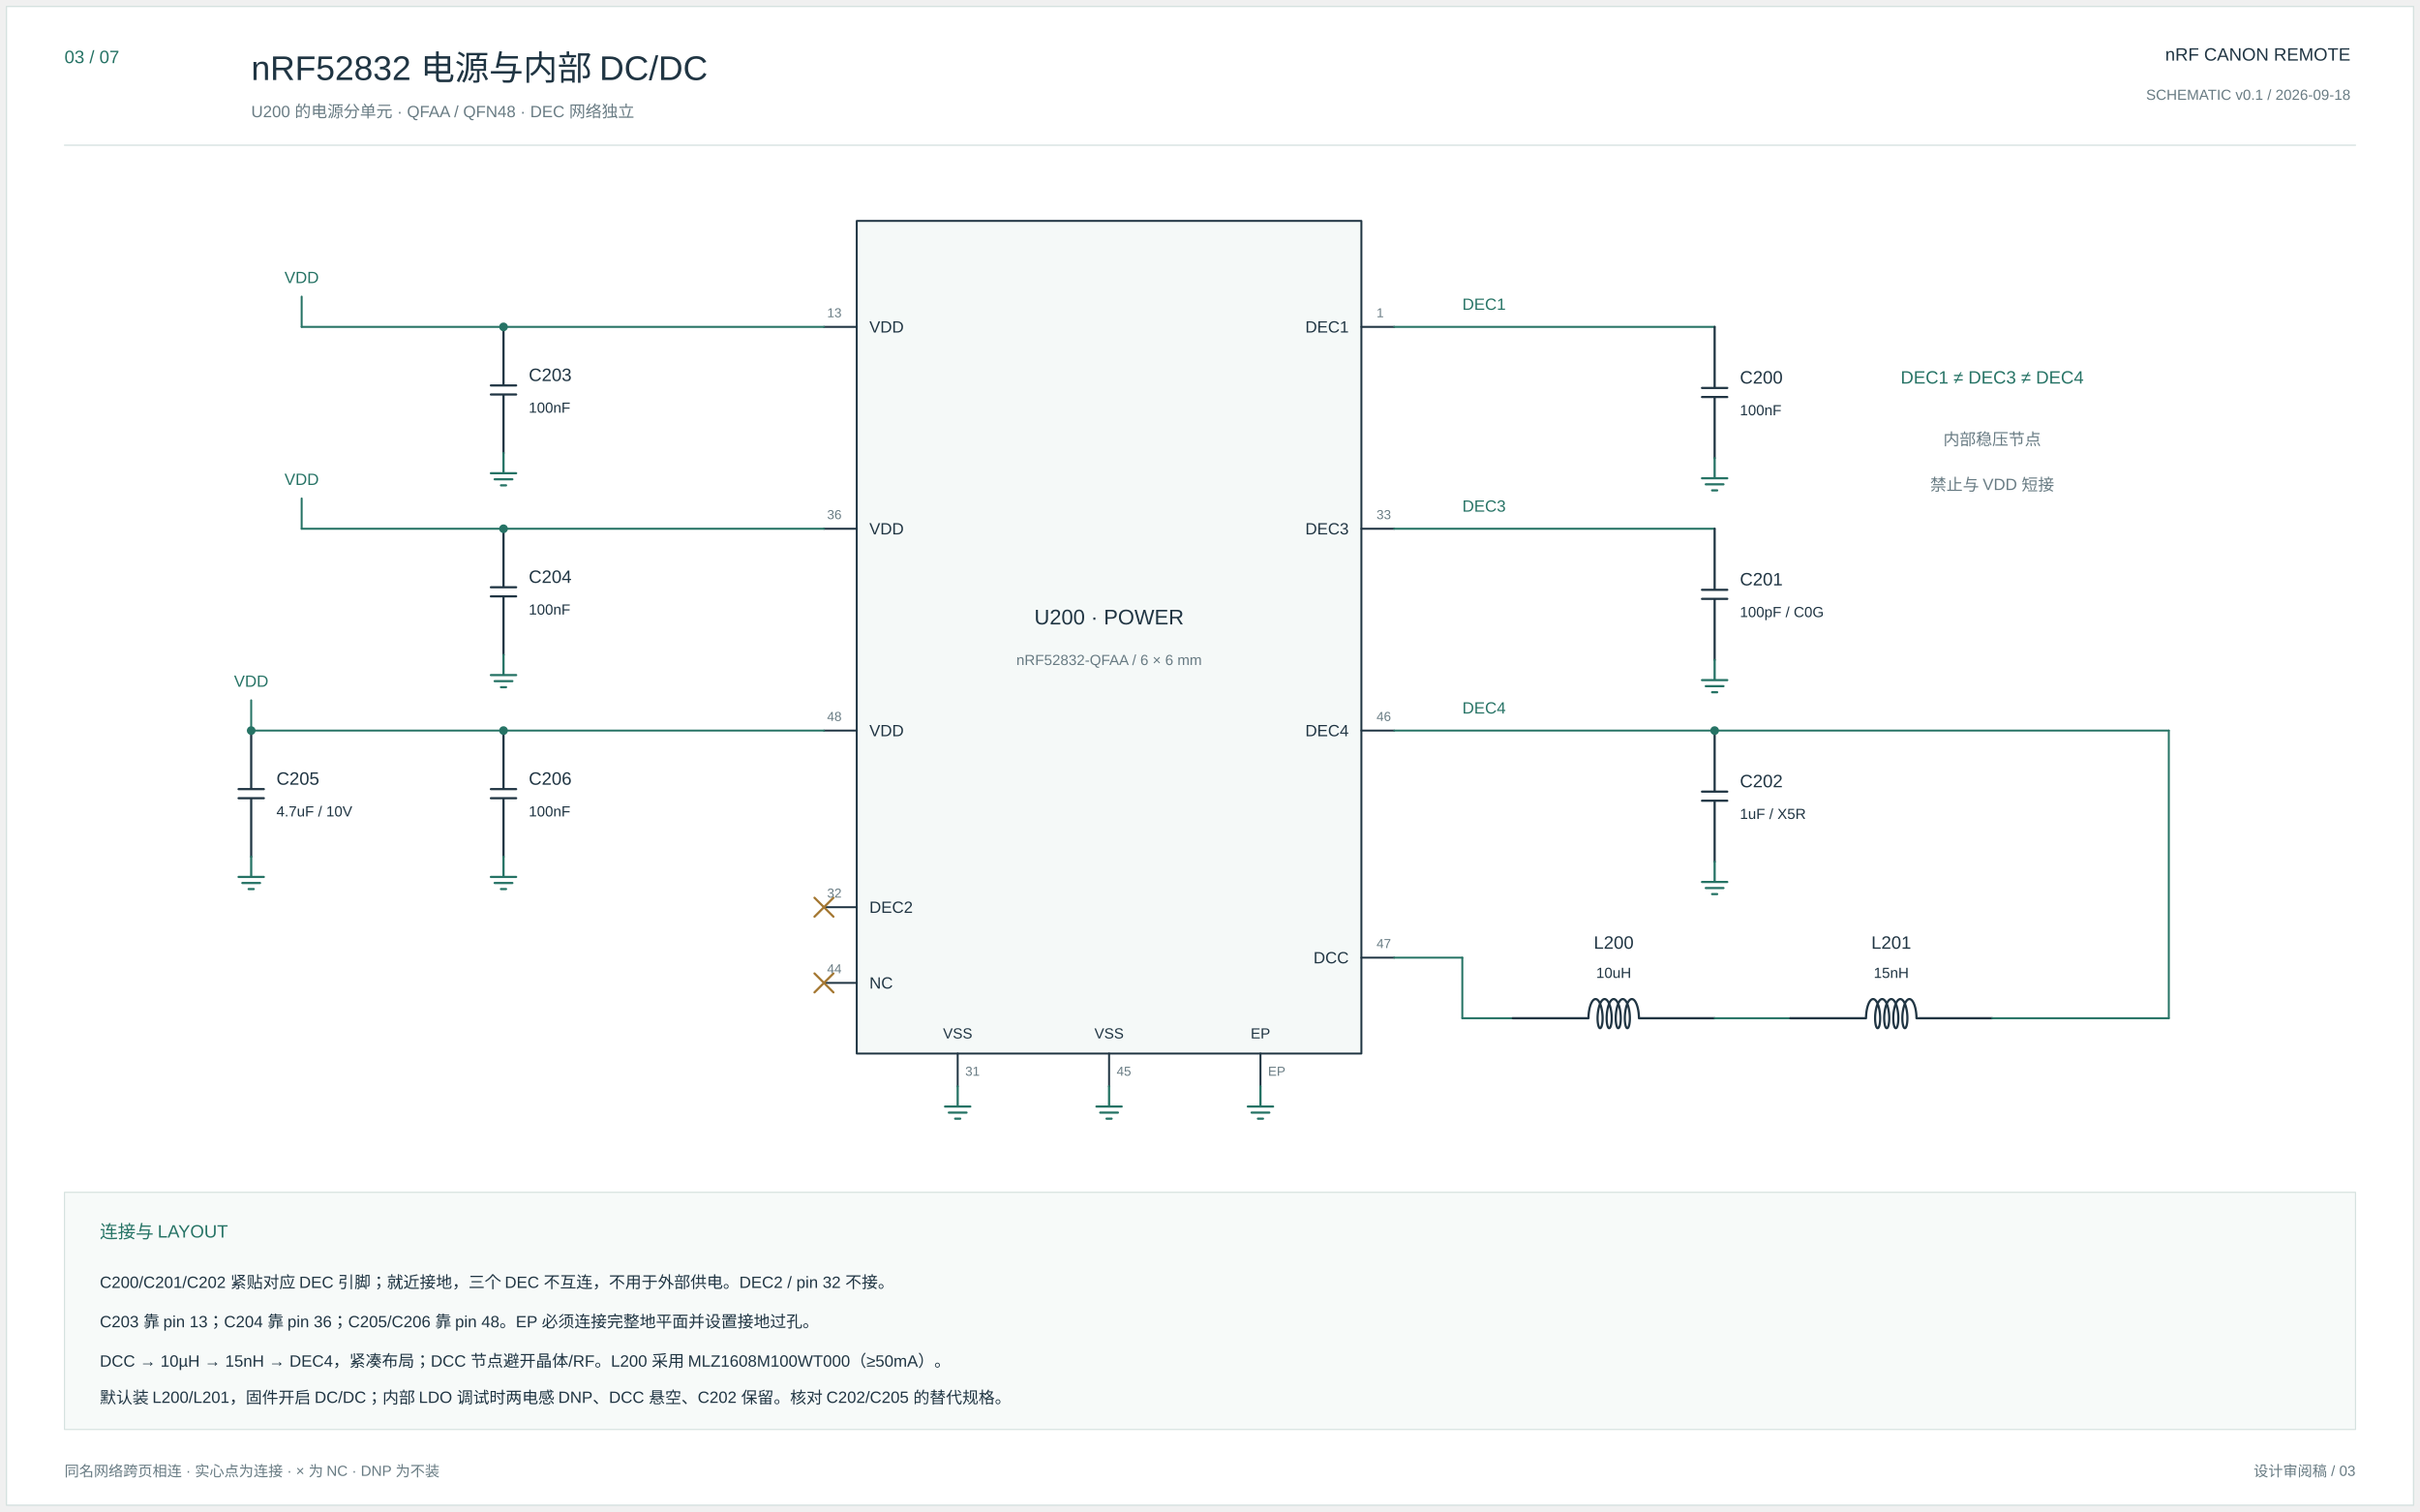
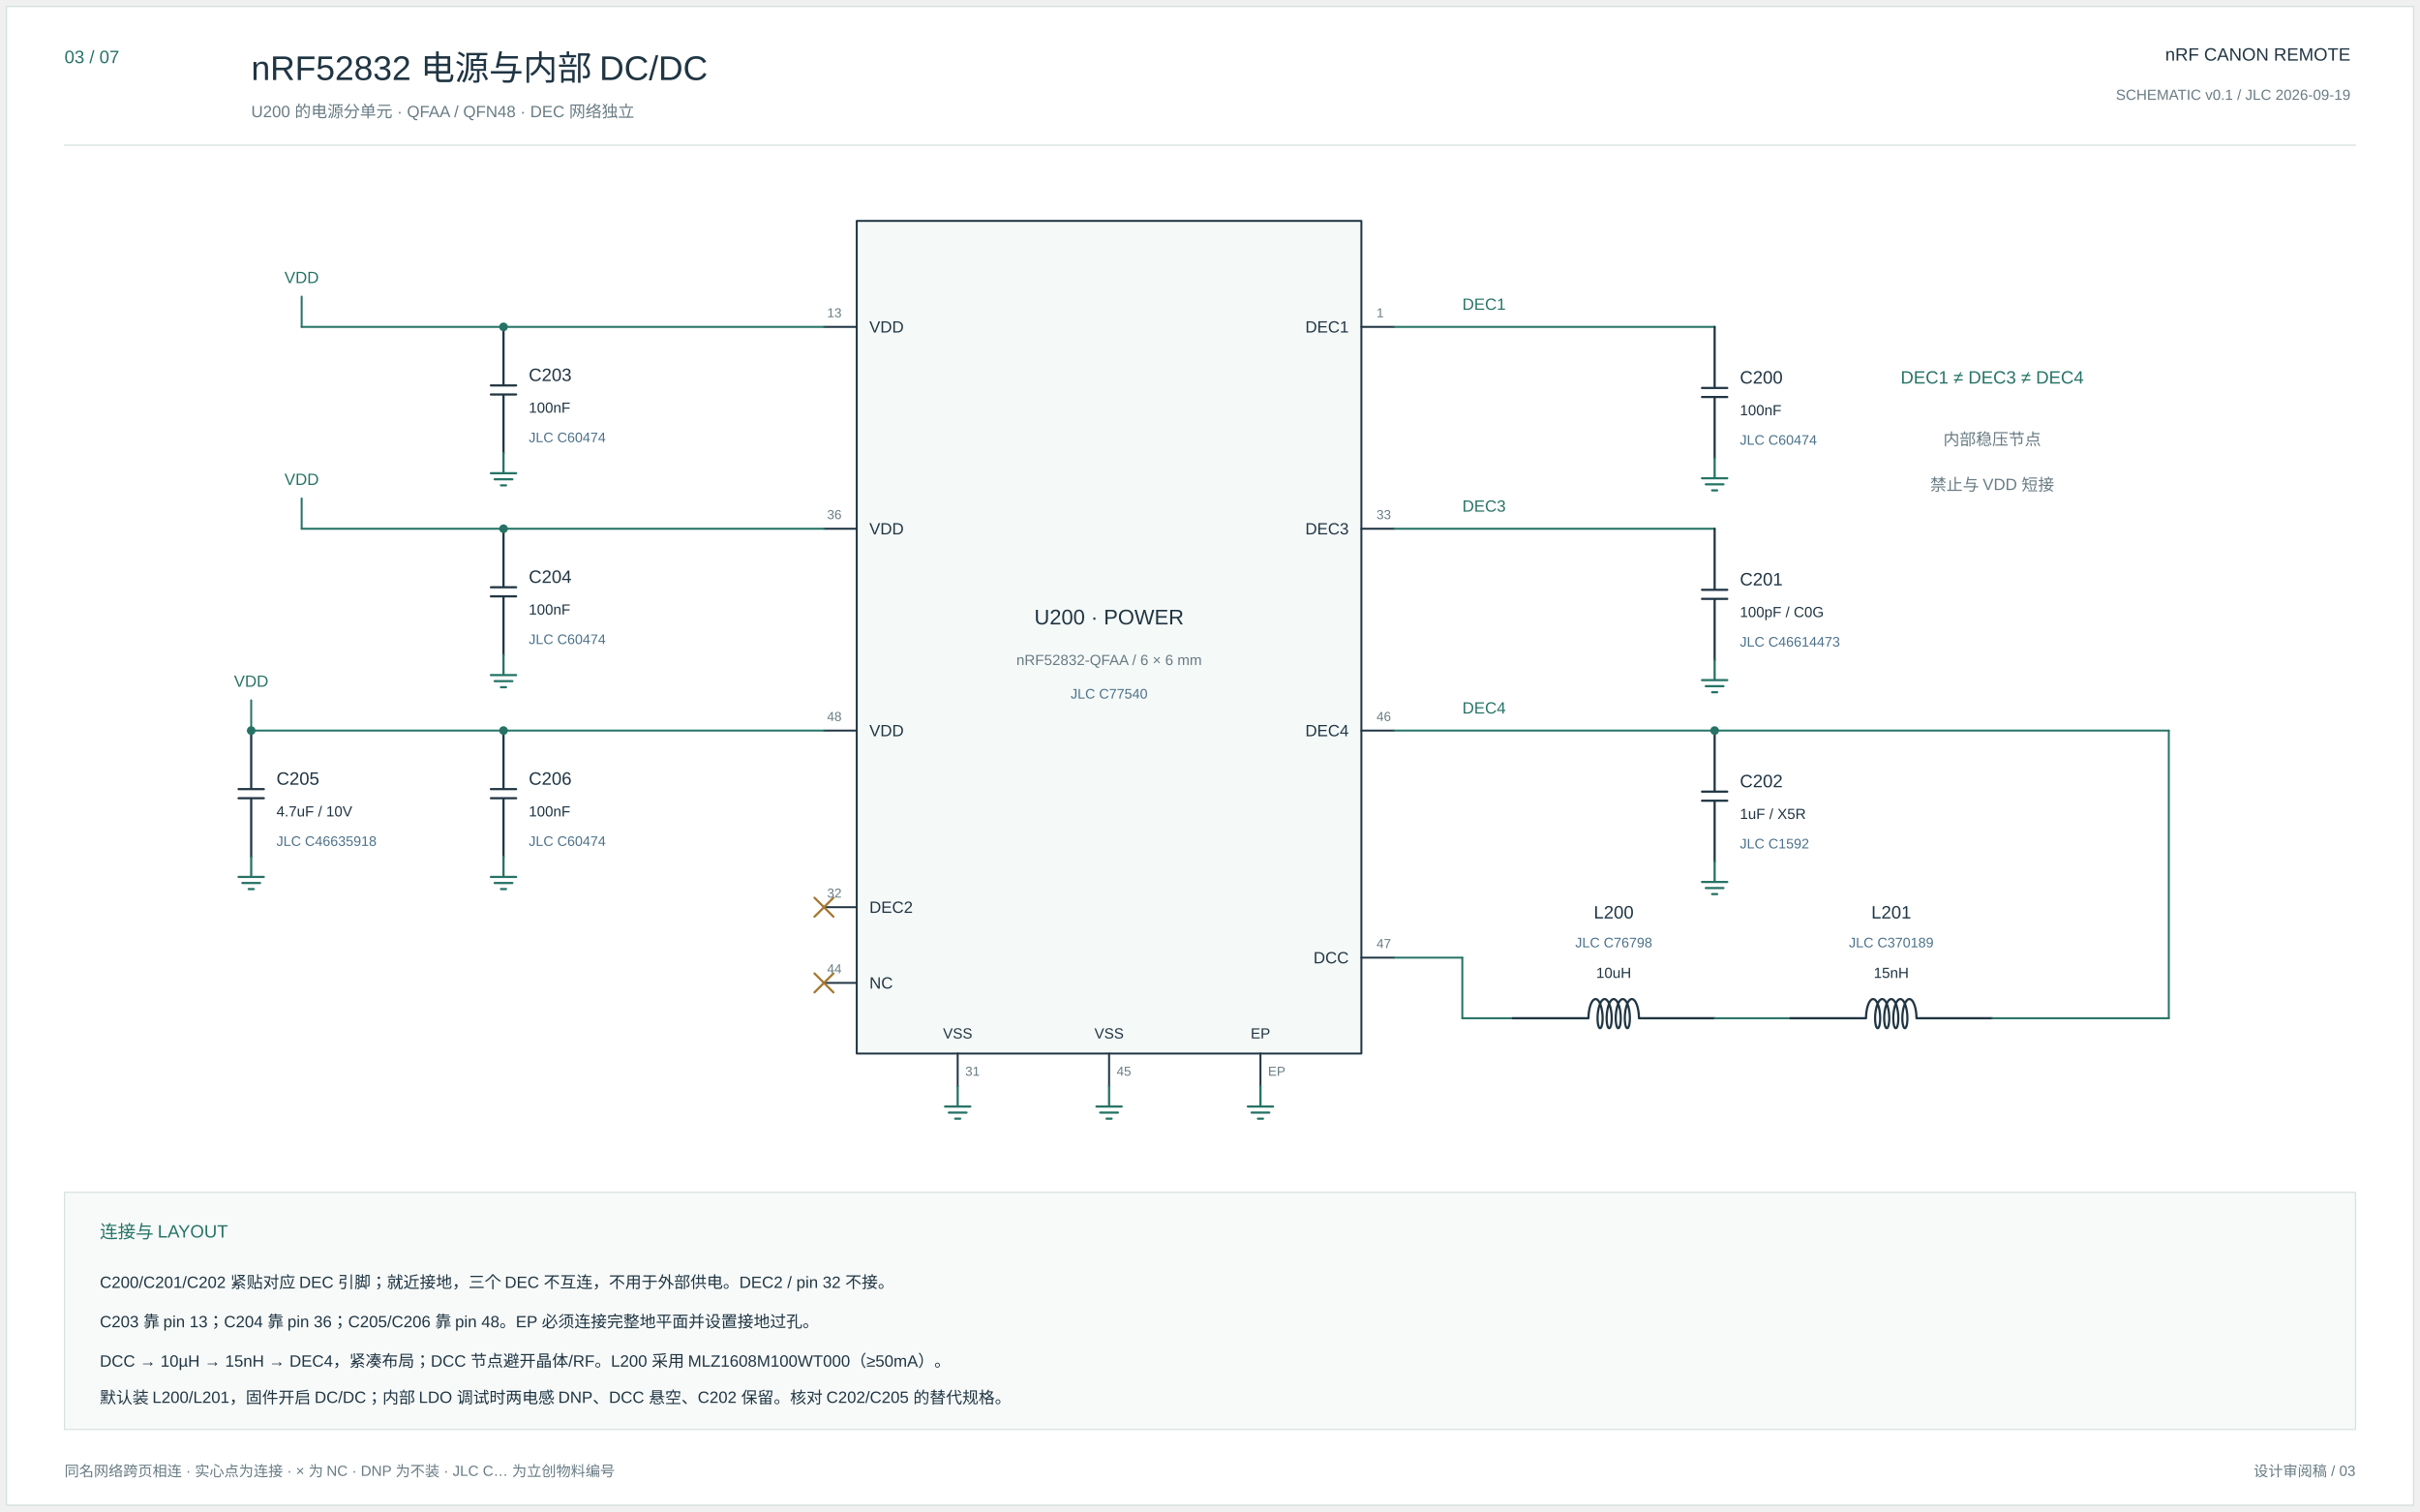
<svg xmlns="http://www.w3.org/2000/svg" role="img" aria-label="nRF52832 电源与内部 DC/DC" xml:lang="en" height="927.424pt" width="1484.704pt" viewBox="0.688 -928.112 1484.704 927.424">
  <polygon points="4.644,-4.644 1481.436,-4.644 1481.436,-924.156 4.644,-924.156 " style="stroke:#d5e1df;fill:white;stroke-width:0.8;stroke-dasharray:-;stroke-linecap:round;stroke-linejoin:round;" />
  <polygon points="40.248,-51.084 1445.832,-51.084 1445.832,-196.596 40.248,-196.596 " style="stroke:#d5e1df;fill:#f7faf9;stroke-width:0.7;stroke-dasharray:-;stroke-linecap:round;stroke-linejoin:round;" />
  <polygon points="526.32,-281.736 835.92,-281.736 835.92,-792.576 526.32,-792.576 " style="stroke:#203543;fill:#f5f9f8;stroke-width:1.2;stroke-dasharray:-;stroke-linecap:round;stroke-linejoin:round;" />
  <path d="M 40.248,-839.016 L 1445.832,-839.016" style="stroke:#d5e1df;fill:none;stroke-width:0.8;stroke-dasharray:-;stroke-linecap:round;stroke-linejoin:round;" />
  <path d="M 526.32,-727.56 L 506.196,-727.56" style="stroke:#203543;fill:none;stroke-width:1.2;stroke-dasharray:-;stroke-linecap:round;stroke-linejoin:round;" />
  <path d="M 526.32,-603.72 L 506.196,-603.72" style="stroke:#203543;fill:none;stroke-width:1.2;stroke-dasharray:-;stroke-linecap:round;stroke-linejoin:round;" />
  <path d="M 526.32,-479.88 L 506.196,-479.88" style="stroke:#203543;fill:none;stroke-width:1.2;stroke-dasharray:-;stroke-linecap:round;stroke-linejoin:round;" />
  <path d="M 526.32,-371.52 L 506.196,-371.52" style="stroke:#203543;fill:none;stroke-width:1.2;stroke-dasharray:-;stroke-linecap:round;stroke-linejoin:round;" />
  <path d="M 526.32,-325.08 L 506.196,-325.08" style="stroke:#203543;fill:none;stroke-width:1.2;stroke-dasharray:-;stroke-linecap:round;stroke-linejoin:round;" />
  <path d="M 835.92,-727.56 L 856.044,-727.56" style="stroke:#203543;fill:none;stroke-width:1.2;stroke-dasharray:-;stroke-linecap:round;stroke-linejoin:round;" />
  <path d="M 835.92,-603.72 L 856.044,-603.72" style="stroke:#203543;fill:none;stroke-width:1.2;stroke-dasharray:-;stroke-linecap:round;stroke-linejoin:round;" />
  <path d="M 835.92,-479.88 L 856.044,-479.88" style="stroke:#203543;fill:none;stroke-width:1.2;stroke-dasharray:-;stroke-linecap:round;stroke-linejoin:round;" />
  <path d="M 835.92,-340.56 L 856.044,-340.56" style="stroke:#203543;fill:none;stroke-width:1.2;stroke-dasharray:-;stroke-linecap:round;stroke-linejoin:round;" />
  <path d="M 588.24,-281.736 L 588.24,-261.612" style="stroke:#203543;fill:none;stroke-width:1.2;stroke-dasharray:-;stroke-linecap:round;stroke-linejoin:round;" />
  <path d="M 681.12,-281.736 L 681.12,-261.612" style="stroke:#203543;fill:none;stroke-width:1.2;stroke-dasharray:-;stroke-linecap:round;stroke-linejoin:round;" />
  <path d="M 774.0,-281.736 L 774,-261.612" style="stroke:#203543;fill:none;stroke-width:1.2;stroke-dasharray:-;stroke-linecap:round;stroke-linejoin:round;" />
  <path d="M 506.196,-727.56 L 407.898,-727.56 L 309.6,-727.56" style="stroke:#267365;fill:none;stroke-width:1.2;stroke-dasharray:-;stroke-linecap:round;stroke-linejoin:round;" />
  <path d="M 309.6,-727.56 L 247.68,-727.56 L 185.76,-727.56" style="stroke:#267365;fill:none;stroke-width:1.2;stroke-dasharray:-;stroke-linecap:round;stroke-linejoin:round;" />
  <path d="M 185.76,-727.56 L 185.76,-736.848 L 185.76,-746.136" style="stroke:#267365;fill:none;stroke-width:1.2;stroke-dasharray:-;stroke-linecap:round;stroke-linejoin:round;" />
  <path d="M 309.6,-727.56 L 309.6,-691.646 M 317.34,-691.646 L 301.86,-691.646 M 317.34,-686.074 L 301.86,-686.074 M 309.6,-686.074 L 309.6,-650.16" style="stroke:#203543;fill:none;stroke-width:1.35;stroke-dasharray:-;stroke-linecap:round;stroke-linejoin:round;" />
  <path d="M 309.6,-650.16 L 309.6,-637.776 L 301.86,-637.776 L 317.34,-637.776 M 304.182,-634.061 L 315.018,-634.061 M 308.052,-630.346 L 311.148,-630.346" style="stroke:#267365;fill:none;stroke-width:1.35;stroke-dasharray:-;stroke-linecap:round;stroke-linejoin:round;" />
  <path d="M 506.196,-603.72 L 407.898,-603.72 L 309.6,-603.72" style="stroke:#267365;fill:none;stroke-width:1.2;stroke-dasharray:-;stroke-linecap:round;stroke-linejoin:round;" />
  <path d="M 309.6,-603.72 L 247.68,-603.72 L 185.76,-603.72" style="stroke:#267365;fill:none;stroke-width:1.2;stroke-dasharray:-;stroke-linecap:round;stroke-linejoin:round;" />
  <path d="M 185.76,-603.72 L 185.76,-613.008 L 185.76,-622.296" style="stroke:#267365;fill:none;stroke-width:1.2;stroke-dasharray:-;stroke-linecap:round;stroke-linejoin:round;" />
  <path d="M 309.6,-603.72 L 309.6,-567.806 M 317.34,-567.806 L 301.86,-567.806 M 317.34,-562.234 L 301.86,-562.234 M 309.6,-562.234 L 309.6,-526.32" style="stroke:#203543;fill:none;stroke-width:1.35;stroke-dasharray:-;stroke-linecap:round;stroke-linejoin:round;" />
  <path d="M 309.6,-526.32 L 309.6,-513.936 L 301.86,-513.936 L 317.34,-513.936 M 304.182,-510.221 L 315.018,-510.221 M 308.052,-506.506 L 311.148,-506.506" style="stroke:#267365;fill:none;stroke-width:1.35;stroke-dasharray:-;stroke-linecap:round;stroke-linejoin:round;" />
  <path d="M 506.196,-479.88 L 407.898,-479.88 L 309.6,-479.88" style="stroke:#267365;fill:none;stroke-width:1.2;stroke-dasharray:-;stroke-linecap:round;stroke-linejoin:round;" />
  <path d="M 309.6,-479.88 L 232.2,-479.88 L 154.8,-479.88" style="stroke:#267365;fill:none;stroke-width:1.2;stroke-dasharray:-;stroke-linecap:round;stroke-linejoin:round;" />
  <path d="M 154.8,-479.88 L 154.8,-489.168 L 154.8,-498.456" style="stroke:#267365;fill:none;stroke-width:1.2;stroke-dasharray:-;stroke-linecap:round;stroke-linejoin:round;" />
  <path d="M 154.8,-479.88 L 154.8,-443.966 M 162.54,-443.966 L 147.06,-443.966 M 162.54,-438.394 L 147.06,-438.394 M 154.8,-438.394 L 154.8,-402.48" style="stroke:#203543;fill:none;stroke-width:1.35;stroke-dasharray:-;stroke-linecap:round;stroke-linejoin:round;" />
  <path d="M 154.8,-402.48 L 154.8,-390.096 L 147.06,-390.096 L 162.54,-390.096 M 149.382,-386.381 L 160.218,-386.381 M 153.252,-382.666 L 156.348,-382.666" style="stroke:#267365;fill:none;stroke-width:1.35;stroke-dasharray:-;stroke-linecap:round;stroke-linejoin:round;" />
  <path d="M 309.6,-479.88 L 309.6,-443.966 M 317.34,-443.966 L 301.86,-443.966 M 317.34,-438.394 L 301.86,-438.394 M 309.6,-438.394 L 309.6,-402.48" style="stroke:#203543;fill:none;stroke-width:1.35;stroke-dasharray:-;stroke-linecap:round;stroke-linejoin:round;" />
  <path d="M 309.6,-402.48 L 309.6,-390.096 L 301.86,-390.096 L 317.34,-390.096 M 304.182,-386.381 L 315.018,-386.381 M 308.052,-382.666 L 311.148,-382.666" style="stroke:#267365;fill:none;stroke-width:1.35;stroke-dasharray:-;stroke-linecap:round;stroke-linejoin:round;" />
  <path d="M 500.391,-365.715 L 512.001,-377.325" style="stroke:#a47731;fill:none;stroke-width:1.35;stroke-dasharray:-;stroke-linecap:round;stroke-linejoin:round;" />
  <path d="M 500.391,-377.325 L 512.001,-365.715" style="stroke:#a47731;fill:none;stroke-width:1.35;stroke-dasharray:-;stroke-linecap:round;stroke-linejoin:round;" />
  <path d="M 500.391,-319.275 L 512.001,-330.885" style="stroke:#a47731;fill:none;stroke-width:1.35;stroke-dasharray:-;stroke-linecap:round;stroke-linejoin:round;" />
  <path d="M 500.391,-330.885 L 512.001,-319.275" style="stroke:#a47731;fill:none;stroke-width:1.35;stroke-dasharray:-;stroke-linecap:round;stroke-linejoin:round;" />
  <path d="M 588.24,-261.612 L 588.24,-249.228 L 580.5,-249.228 L 595.98,-249.228 M 582.822,-245.513 L 593.658,-245.513 M 586.692,-241.798 L 589.788,-241.798" style="stroke:#267365;fill:none;stroke-width:1.35;stroke-dasharray:-;stroke-linecap:round;stroke-linejoin:round;" />
  <path d="M 681.12,-261.612 L 681.12,-249.228 L 673.38,-249.228 L 688.86,-249.228 M 675.702,-245.513 L 686.538,-245.513 M 679.572,-241.798 L 682.668,-241.798" style="stroke:#267365;fill:none;stroke-width:1.35;stroke-dasharray:-;stroke-linecap:round;stroke-linejoin:round;" />
  <path d="M 774.0,-261.612 L 774,-249.228 L 766.26,-249.228 L 781.74,-249.228 M 768.582,-245.513 L 779.418,-245.513 M 772.452,-241.798 L 775.548,-241.798" style="stroke:#267365;fill:none;stroke-width:1.35;stroke-dasharray:-;stroke-linecap:round;stroke-linejoin:round;" />
  <path d="M 856.044,-727.56 L 954.342,-727.56 L 1052.64,-727.56" style="stroke:#267365;fill:none;stroke-width:1.2;stroke-dasharray:-;stroke-linecap:round;stroke-linejoin:round;" />
  <path d="M 1052.64,-727.56 L 1052.64,-690.098 M 1060.38,-690.098 L 1044.9,-690.098 M 1060.38,-684.526 L 1044.9,-684.526 M 1052.64,-684.526 L 1052.64,-647.064" style="stroke:#203543;fill:none;stroke-width:1.35;stroke-dasharray:-;stroke-linecap:round;stroke-linejoin:round;" />
  <path d="M 1052.64,-647.064 L 1052.64,-634.68 L 1044.9,-634.68 L 1060.38,-634.68 M 1047.222,-630.965 L 1058.058,-630.965 M 1051.092,-627.25 L 1054.188,-627.25" style="stroke:#267365;fill:none;stroke-width:1.35;stroke-dasharray:-;stroke-linecap:round;stroke-linejoin:round;" />
  <path d="M 856.044,-603.72 L 954.342,-603.72 L 1052.64,-603.72" style="stroke:#267365;fill:none;stroke-width:1.2;stroke-dasharray:-;stroke-linecap:round;stroke-linejoin:round;" />
  <path d="M 1052.64,-603.72 L 1052.64,-566.258 M 1060.38,-566.258 L 1044.9,-566.258 M 1060.38,-560.686 L 1044.9,-560.686 M 1052.64,-560.686 L 1052.64,-523.224" style="stroke:#203543;fill:none;stroke-width:1.35;stroke-dasharray:-;stroke-linecap:round;stroke-linejoin:round;" />
  <path d="M 1052.64,-523.224 L 1052.64,-510.84 L 1044.9,-510.84 L 1060.38,-510.84 M 1047.222,-507.125 L 1058.058,-507.125 M 1051.092,-503.41 L 1054.188,-503.41" style="stroke:#267365;fill:none;stroke-width:1.35;stroke-dasharray:-;stroke-linecap:round;stroke-linejoin:round;" />
  <path d="M 856.044,-479.88 L 954.342,-479.88 L 1052.64,-479.88" style="stroke:#267365;fill:none;stroke-width:1.2;stroke-dasharray:-;stroke-linecap:round;stroke-linejoin:round;" />
  <path d="M 1052.64,-479.88 L 1052.64,-442.418 M 1060.38,-442.418 L 1044.9,-442.418 M 1060.38,-436.846 L 1044.9,-436.846 M 1052.64,-436.846 L 1052.64,-399.384" style="stroke:#203543;fill:none;stroke-width:1.35;stroke-dasharray:-;stroke-linecap:round;stroke-linejoin:round;" />
  <path d="M 1052.64,-399.384 L 1052.64,-387 L 1044.9,-387 L 1060.38,-387 M 1047.222,-383.285 L 1058.058,-383.285 M 1051.092,-379.57 L 1054.188,-379.57" style="stroke:#267365;fill:none;stroke-width:1.35;stroke-dasharray:-;stroke-linecap:round;stroke-linejoin:round;" />
  <path d="M 856.044,-340.56 L 876.942,-340.56 L 897.84,-340.56" style="stroke:#267365;fill:none;stroke-width:1.2;stroke-dasharray:-;stroke-linecap:round;stroke-linejoin:round;" />
  <path d="M 897.84,-340.56 L 897.84,-321.984 L 897.84,-303.408" style="stroke:#267365;fill:none;stroke-width:1.2;stroke-dasharray:-;stroke-linecap:round;stroke-linejoin:round;" />
  <path d="M 897.84,-303.408 L 913.32,-303.408 L 928.8,-303.408" style="stroke:#267365;fill:none;stroke-width:1.2;stroke-dasharray:-;stroke-linecap:round;stroke-linejoin:round;" />
  <path d="M 928.8,-303.408 L 975.24,-303.408 L 975.269,-304.666 L 975.355,-305.957 L 975.501,-307.254 L 975.706,-308.529 L 975.968,-309.756 L 976.284,-310.909 L 976.651,-311.963 L 977.063,-312.896 L 977.514,-313.689 L 977.998,-314.324 L 978.508,-314.789 L 979.034,-315.074 L 979.569,-315.172 L 980.105,-315.082 L 980.632,-314.805 L 981.142,-314.347 L 981.627,-313.719 L 982.08,-312.932 L 982.494,-312.004 L 982.863,-310.955 L 983.181,-309.806 L 983.446,-308.582 L 983.653,-307.308 L 983.801,-306.012 L 983.89,-304.72 L 983.921,-303.46 L 983.896,-302.258 L 983.818,-301.14 L 983.691,-300.13 L 983.52,-299.248 L 983.313,-298.513 L 983.076,-297.941 L 982.817,-297.544 L 982.544,-297.329 L 982.265,-297.303 L 981.99,-297.465 L 981.726,-297.811 L 981.482,-298.335 L 981.265,-299.025 L 981.084,-299.868 L 980.944,-300.844 L 980.852,-301.934 L 980.811,-303.114 L 980.826,-304.361 L 980.899,-305.646 L 981.031,-306.944 L 981.221,-308.227 L 981.47,-309.468 L 981.773,-310.641 L 982.128,-311.721 L 982.53,-312.685 L 982.973,-313.513 L 983.45,-314.187 L 983.954,-314.694 L 984.477,-315.022 L 985.011,-315.165 L 985.547,-315.12 L 986.076,-314.888 L 986.591,-314.473 L 987.083,-313.884 L 987.545,-313.134 L 987.969,-312.239 L 988.349,-311.216 L 988.68,-310.089 L 988.957,-308.881 L 989.178,-307.616 L 989.341,-306.323 L 989.444,-305.027 L 989.489,-303.757 L 989.477,-302.539 L 989.411,-301.399 L 989.295,-300.361 L 989.134,-299.446 L 988.936,-298.675 L 988.705,-298.062 L 988.45,-297.622 L 988.18,-297.364 L 987.902,-297.292 L 987.625,-297.409 L 987.357,-297.712 L 987.108,-298.194 L 986.884,-298.846 L 986.694,-299.653 L 986.543,-300.599 L 986.439,-301.664 L 986.386,-302.825 L 986.387,-304.058 L 986.446,-305.336 L 986.563,-306.634 L 986.74,-307.923 L 986.975,-309.176 L 987.265,-310.368 L 987.608,-311.472 L 987.999,-312.465 L 988.433,-313.328 L 988.902,-314.04 L 989.401,-314.588 L 989.92,-314.96 L 990.452,-315.148 L 990.988,-315.148 L 991.52,-314.96 L 992.039,-314.588 L 992.538,-314.04 L 993.007,-313.328 L 993.441,-312.465 L 993.832,-311.472 L 994.175,-310.368 L 994.465,-309.176 L 994.7,-307.923 L 994.877,-306.634 L 994.994,-305.336 L 995.053,-304.058 L 995.054,-302.825 L 995.001,-301.664 L 994.897,-300.599 L 994.746,-299.653 L 994.556,-298.846 L 994.332,-298.194 L 994.083,-297.712 L 993.815,-297.409 L 993.538,-297.292 L 993.26,-297.364 L 992.99,-297.622 L 992.735,-298.062 L 992.504,-298.675 L 992.306,-299.446 L 992.145,-300.361 L 992.029,-301.399 L 991.963,-302.539 L 991.951,-303.757 L 991.996,-305.027 L 992.099,-306.323 L 992.262,-307.616 L 992.483,-308.881 L 992.76,-310.089 L 993.091,-311.216 L 993.471,-312.239 L 993.895,-313.134 L 994.357,-313.884 L 994.849,-314.473 L 995.364,-314.888 L 995.893,-315.12 L 996.429,-315.165 L 996.963,-315.022 L 997.486,-314.694 L 997.99,-314.187 L 998.467,-313.513 L 998.91,-312.685 L 999.312,-311.721 L 999.667,-310.641 L 999.97,-309.468 L 1000.219,-308.227 L 1000.409,-306.944 L 1000.541,-305.646 L 1000.614,-304.361 L 1000.629,-303.114 L 1000.588,-301.934 L 1000.496,-300.844 L 1000.356,-299.868 L 1000.175,-299.025 L 999.958,-298.335 L 999.714,-297.811 L 999.45,-297.465 L 999.175,-297.303 L 998.896,-297.329 L 998.623,-297.544 L 998.364,-297.941 L 998.127,-298.513 L 997.92,-299.248 L 997.749,-300.13 L 997.622,-301.14 L 997.544,-302.258 L 997.519,-303.46 L 997.55,-304.72 L 997.639,-306.012 L 997.787,-307.308 L 997.994,-308.582 L 998.259,-309.806 L 998.577,-310.955 L 998.946,-312.004 L 999.36,-312.932 L 999.813,-313.719 L 1000.298,-314.347 L 1000.808,-314.805 L 1001.335,-315.082 L 1001.871,-315.172 L 1002.406,-315.074 L 1002.932,-314.789 L 1003.442,-314.324 L 1003.926,-313.689 L 1004.377,-312.896 L 1004.789,-311.963 L 1005.156,-310.909 L 1005.472,-309.756 L 1005.734,-308.529 L 1005.939,-307.254 L 1006.085,-305.957 L 1006.171,-304.666 L 1006.2,-303.408 L 1052.64,-303.408" style="stroke:#203543;fill:none;stroke-width:1.35;stroke-dasharray:-;stroke-linecap:round;stroke-linejoin:round;" />
  <path d="M 1052.64,-303.408 L 1075.86,-303.408 L 1099.08,-303.408" style="stroke:#267365;fill:none;stroke-width:1.2;stroke-dasharray:-;stroke-linecap:round;stroke-linejoin:round;" />
  <path d="M 1099.08,-303.408 L 1145.52,-303.408 L 1145.549,-304.666 L 1145.635,-305.957 L 1145.781,-307.254 L 1145.986,-308.529 L 1146.248,-309.756 L 1146.564,-310.909 L 1146.931,-311.963 L 1147.343,-312.896 L 1147.794,-313.689 L 1148.278,-314.324 L 1148.788,-314.789 L 1149.314,-315.074 L 1149.849,-315.172 L 1150.385,-315.082 L 1150.912,-314.805 L 1151.422,-314.347 L 1151.907,-313.719 L 1152.36,-312.932 L 1152.774,-312.004 L 1153.143,-310.955 L 1153.461,-309.806 L 1153.726,-308.582 L 1153.933,-307.308 L 1154.081,-306.012 L 1154.17,-304.72 L 1154.201,-303.46 L 1154.176,-302.258 L 1154.098,-301.14 L 1153.971,-300.13 L 1153.8,-299.248 L 1153.593,-298.513 L 1153.356,-297.941 L 1153.097,-297.544 L 1152.824,-297.329 L 1152.545,-297.303 L 1152.27,-297.465 L 1152.006,-297.811 L 1151.762,-298.335 L 1151.545,-299.025 L 1151.364,-299.868 L 1151.224,-300.844 L 1151.132,-301.934 L 1151.091,-303.114 L 1151.106,-304.361 L 1151.179,-305.646 L 1151.311,-306.944 L 1151.501,-308.227 L 1151.75,-309.468 L 1152.053,-310.641 L 1152.408,-311.721 L 1152.81,-312.685 L 1153.253,-313.513 L 1153.73,-314.187 L 1154.234,-314.694 L 1154.757,-315.022 L 1155.291,-315.165 L 1155.827,-315.12 L 1156.356,-314.888 L 1156.871,-314.473 L 1157.363,-313.884 L 1157.825,-313.134 L 1158.249,-312.239 L 1158.629,-311.216 L 1158.96,-310.089 L 1159.237,-308.881 L 1159.458,-307.616 L 1159.621,-306.323 L 1159.724,-305.027 L 1159.769,-303.757 L 1159.757,-302.539 L 1159.691,-301.399 L 1159.575,-300.361 L 1159.414,-299.446 L 1159.216,-298.675 L 1158.985,-298.062 L 1158.73,-297.622 L 1158.46,-297.364 L 1158.182,-297.292 L 1157.905,-297.409 L 1157.637,-297.712 L 1157.388,-298.194 L 1157.164,-298.846 L 1156.974,-299.653 L 1156.823,-300.599 L 1156.719,-301.664 L 1156.666,-302.825 L 1156.667,-304.058 L 1156.726,-305.336 L 1156.843,-306.634 L 1157.02,-307.923 L 1157.255,-309.176 L 1157.545,-310.368 L 1157.888,-311.472 L 1158.279,-312.465 L 1158.713,-313.328 L 1159.182,-314.04 L 1159.681,-314.588 L 1160.2,-314.96 L 1160.732,-315.148 L 1161.268,-315.148 L 1161.8,-314.96 L 1162.319,-314.588 L 1162.818,-314.04 L 1163.287,-313.328 L 1163.721,-312.465 L 1164.112,-311.472 L 1164.455,-310.368 L 1164.745,-309.176 L 1164.98,-307.923 L 1165.157,-306.634 L 1165.274,-305.336 L 1165.333,-304.058 L 1165.334,-302.825 L 1165.281,-301.664 L 1165.177,-300.599 L 1165.026,-299.653 L 1164.836,-298.846 L 1164.612,-298.194 L 1164.363,-297.712 L 1164.095,-297.409 L 1163.818,-297.292 L 1163.54,-297.364 L 1163.27,-297.622 L 1163.015,-298.062 L 1162.784,-298.675 L 1162.586,-299.446 L 1162.425,-300.361 L 1162.309,-301.399 L 1162.243,-302.539 L 1162.231,-303.757 L 1162.276,-305.027 L 1162.379,-306.323 L 1162.542,-307.616 L 1162.763,-308.881 L 1163.04,-310.089 L 1163.371,-311.216 L 1163.751,-312.239 L 1164.175,-313.134 L 1164.637,-313.884 L 1165.129,-314.473 L 1165.644,-314.888 L 1166.173,-315.12 L 1166.709,-315.165 L 1167.243,-315.022 L 1167.766,-314.694 L 1168.27,-314.187 L 1168.747,-313.513 L 1169.19,-312.685 L 1169.592,-311.721 L 1169.947,-310.641 L 1170.25,-309.468 L 1170.499,-308.227 L 1170.689,-306.944 L 1170.821,-305.646 L 1170.894,-304.361 L 1170.909,-303.114 L 1170.868,-301.934 L 1170.776,-300.844 L 1170.636,-299.868 L 1170.455,-299.025 L 1170.238,-298.335 L 1169.994,-297.811 L 1169.73,-297.465 L 1169.455,-297.303 L 1169.176,-297.329 L 1168.903,-297.544 L 1168.644,-297.941 L 1168.407,-298.513 L 1168.2,-299.248 L 1168.029,-300.13 L 1167.902,-301.14 L 1167.824,-302.258 L 1167.799,-303.46 L 1167.83,-304.72 L 1167.919,-306.012 L 1168.067,-307.308 L 1168.274,-308.582 L 1168.539,-309.806 L 1168.857,-310.955 L 1169.226,-312.004 L 1169.64,-312.932 L 1170.093,-313.719 L 1170.578,-314.347 L 1171.088,-314.805 L 1171.615,-315.082 L 1172.151,-315.172 L 1172.686,-315.074 L 1173.212,-314.789 L 1173.722,-314.324 L 1174.206,-313.689 L 1174.657,-312.896 L 1175.069,-311.963 L 1175.436,-310.909 L 1175.752,-309.756 L 1176.014,-308.529 L 1176.219,-307.254 L 1176.365,-305.957 L 1176.451,-304.666 L 1176.48,-303.408 L 1222.92,-303.408" style="stroke:#203543;fill:none;stroke-width:1.35;stroke-dasharray:-;stroke-linecap:round;stroke-linejoin:round;" />
  <path d="M 1222.92,-303.408 L 1277.1,-303.408 L 1331.28,-303.408" style="stroke:#267365;fill:none;stroke-width:1.2;stroke-dasharray:-;stroke-linecap:round;stroke-linejoin:round;" />
  <path d="M 1331.28,-303.408 L 1331.28,-391.644 L 1331.28,-479.88" style="stroke:#267365;fill:none;stroke-width:1.2;stroke-dasharray:-;stroke-linecap:round;stroke-linejoin:round;" />
  <path d="M 1331.28,-479.88 L 1191.96,-479.88 L 1052.64,-479.88" style="stroke:#267365;fill:none;stroke-width:1.2;stroke-dasharray:-;stroke-linecap:round;stroke-linejoin:round;" />
  <text x="40.248" y="-904.196" dominant-baseline="central" fill="#267365" font-size="11" font-family="Arial, PingFang SC, Microsoft YaHei, sans-serif" text-anchor="start">
    <tspan x="40.248" dy="11">03 / 07</tspan>
  </text>
  <text x="154.8" y="-912.648" dominant-baseline="central" fill="#203543" font-size="21" font-family="Arial, PingFang SC, Microsoft YaHei, sans-serif" text-anchor="start">
    <tspan x="154.8" dy="21">nRF52832 电源与内部 DC/DC</tspan>
  </text>
  <text x="1442.736" y="-905.744" dominant-baseline="central" fill="#203543" font-size="11" font-family="Arial, PingFang SC, Microsoft YaHei, sans-serif" text-anchor="end">
    <tspan x="1442.736" dy="11">nRF CANON REMOTE</tspan>
  </text>
  <text x="1442.736" y="-878.976" dominant-baseline="central" fill="#687b83" font-size="9" font-family="Arial, PingFang SC, Microsoft YaHei, sans-serif" text-anchor="end">
-     <tspan x="1442.736" dy="9">SCHEMATIC v0.1  /  2026-09-18</tspan>
+     <tspan x="1442.736" dy="9">SCHEMATIC v0.1  /  JLC 2026-09-19</tspan>
  </text>
  <text x="154.8" y="-872.236" dominant-baseline="central" fill="#687b83" font-size="10" font-family="Arial, PingFang SC, Microsoft YaHei, sans-serif" text-anchor="start">
    <tspan x="154.8" dy="10">U200 的电源分单元 · QFAA / QFN48 · DEC 网络独立</tspan>
  </text>
  <text x="61.92" y="-184.376" dominant-baseline="central" fill="#267365" font-size="11" font-family="Arial, PingFang SC, Microsoft YaHei, sans-serif" text-anchor="start">
    <tspan x="61.92" dy="11">连接与 LAYOUT</tspan>
  </text>
  <text x="61.92" y="-153.964" dominant-baseline="central" fill="#203543" font-size="10" font-family="Arial, PingFang SC, Microsoft YaHei, sans-serif" text-anchor="start">
    <tspan x="61.92" dy="10">C200/C201/C202 紧贴对应 DEC 引脚；就近接地，三个 DEC 不互连，不用于外部供电。DEC2 / pin 32 不接。</tspan>
  </text>
  <text x="61.92" y="-129.815" dominant-baseline="central" fill="#203543" font-size="10" font-family="Arial, PingFang SC, Microsoft YaHei, sans-serif" text-anchor="start">
    <tspan x="61.92" dy="10">C203 靠 pin 13；C204 靠 pin 36；C205/C206 靠 pin 48。EP 必须连接完整地平面并设置接地过孔。</tspan>
  </text>
  <text x="61.92" y="-105.666" dominant-baseline="central" fill="#203543" font-size="10" font-family="Arial, PingFang SC, Microsoft YaHei, sans-serif" text-anchor="start">
    <tspan x="61.92" dy="10">DCC → 10µH → 15nH → DEC4，紧凑布局；DCC 节点避开晶体/RF。L200 采用 MLZ1608M100WT000（≥50mA）。</tspan>
  </text>
  <text x="61.92" y="-81.518" dominant-baseline="central" fill="#203543" font-size="10" font-family="Arial, PingFang SC, Microsoft YaHei, sans-serif" text-anchor="start">
    <tspan x="61.92" dy="10">默认装 L200/L201，固件开启 DC/DC；内部 LDO 调试时两电感 DNP、DCC 悬空、C202 保留。核对 C202/C205 的替代规格。</tspan>
  </text>
  <text x="40.248" y="-35.316" dominant-baseline="central" fill="#687b83" font-size="9" font-family="Arial, PingFang SC, Microsoft YaHei, sans-serif" text-anchor="start">
-     <tspan x="40.248" dy="9">同名网络跨页相连  ·  实心点为连接  ·  × 为 NC  ·  DNP 为不装</tspan>
+     <tspan x="40.248" dy="9">同名网络跨页相连  ·  实心点为连接  ·  × 为 NC  ·  DNP 为不装  ·  JLC C… 为立创物料编号</tspan>
  </text>
  <text x="1445.832" y="-35.316" dominant-baseline="central" fill="#687b83" font-size="9" font-family="Arial, PingFang SC, Microsoft YaHei, sans-serif" text-anchor="end">
    <tspan x="1445.832" dy="9">设计审阅稿  /  03</tspan>
  </text>
  <text x="681.12" y="-562.54" dominant-baseline="central" fill="#203543" font-size="13" font-family="Arial, PingFang SC, Microsoft YaHei, sans-serif" text-anchor="middle">
    <tspan x="681.12" dy="13">U200 · POWER</tspan>
  </text>
  <text x="681.12" y="-532.224" dominant-baseline="central" fill="#687b83" font-size="9" font-family="Arial, PingFang SC, Microsoft YaHei, sans-serif" text-anchor="middle">
    <tspan x="681.12" dy="9">nRF52832-QFAA / 6 × 6 mm</tspan>
  </text>
+   <text x="681.12" y="-510.981" dominant-baseline="central" fill="#4c718a" font-size="8.5" font-family="Arial, PingFang SC, Microsoft YaHei, sans-serif" text-anchor="middle">
+     <tspan x="681.12" dy="8.5">JLC C77540</tspan>
+   </text>
  <text x="534.06" y="-737.56" dominant-baseline="central" fill="#203543" font-size="10" font-family="Arial, PingFang SC, Microsoft YaHei, sans-serif" text-anchor="start">
    <tspan x="534.06" dy="10">VDD</tspan>
  </text>
  <text x="517.032" y="-744.229" dominant-baseline="central" fill="#687b83" font-size="8" font-family="Arial, PingFang SC, Microsoft YaHei, sans-serif" text-anchor="end">
    <tspan x="517.032" dy="8">13</tspan>
  </text>
  <text x="534.06" y="-613.72" dominant-baseline="central" fill="#203543" font-size="10" font-family="Arial, PingFang SC, Microsoft YaHei, sans-serif" text-anchor="start">
    <tspan x="534.06" dy="10">VDD</tspan>
  </text>
  <text x="517.032" y="-620.389" dominant-baseline="central" fill="#687b83" font-size="8" font-family="Arial, PingFang SC, Microsoft YaHei, sans-serif" text-anchor="end">
    <tspan x="517.032" dy="8">36</tspan>
  </text>
  <text x="534.06" y="-489.88" dominant-baseline="central" fill="#203543" font-size="10" font-family="Arial, PingFang SC, Microsoft YaHei, sans-serif" text-anchor="start">
    <tspan x="534.06" dy="10">VDD</tspan>
  </text>
  <text x="517.032" y="-496.549" dominant-baseline="central" fill="#687b83" font-size="8" font-family="Arial, PingFang SC, Microsoft YaHei, sans-serif" text-anchor="end">
    <tspan x="517.032" dy="8">48</tspan>
  </text>
  <text x="534.06" y="-381.52" dominant-baseline="central" fill="#203543" font-size="10" font-family="Arial, PingFang SC, Microsoft YaHei, sans-serif" text-anchor="start">
    <tspan x="534.06" dy="10">DEC2</tspan>
  </text>
  <text x="517.032" y="-388.189" dominant-baseline="central" fill="#687b83" font-size="8" font-family="Arial, PingFang SC, Microsoft YaHei, sans-serif" text-anchor="end">
    <tspan x="517.032" dy="8">32</tspan>
  </text>
  <text x="534.06" y="-335.08" dominant-baseline="central" fill="#203543" font-size="10" font-family="Arial, PingFang SC, Microsoft YaHei, sans-serif" text-anchor="start">
    <tspan x="534.06" dy="10">NC</tspan>
  </text>
  <text x="517.032" y="-341.749" dominant-baseline="central" fill="#687b83" font-size="8" font-family="Arial, PingFang SC, Microsoft YaHei, sans-serif" text-anchor="end">
    <tspan x="517.032" dy="8">44</tspan>
  </text>
  <text x="828.18" y="-737.56" dominant-baseline="central" fill="#203543" font-size="10" font-family="Arial, PingFang SC, Microsoft YaHei, sans-serif" text-anchor="end">
    <tspan x="828.18" dy="10">DEC1</tspan>
  </text>
  <text x="845.208" y="-744.229" dominant-baseline="central" fill="#687b83" font-size="8" font-family="Arial, PingFang SC, Microsoft YaHei, sans-serif" text-anchor="start">
    <tspan x="845.208" dy="8">1</tspan>
  </text>
  <text x="828.18" y="-613.72" dominant-baseline="central" fill="#203543" font-size="10" font-family="Arial, PingFang SC, Microsoft YaHei, sans-serif" text-anchor="end">
    <tspan x="828.18" dy="10">DEC3</tspan>
  </text>
  <text x="845.208" y="-620.389" dominant-baseline="central" fill="#687b83" font-size="8" font-family="Arial, PingFang SC, Microsoft YaHei, sans-serif" text-anchor="start">
    <tspan x="845.208" dy="8">33</tspan>
  </text>
  <text x="828.18" y="-489.88" dominant-baseline="central" fill="#203543" font-size="10" font-family="Arial, PingFang SC, Microsoft YaHei, sans-serif" text-anchor="end">
    <tspan x="828.18" dy="10">DEC4</tspan>
  </text>
  <text x="845.208" y="-496.549" dominant-baseline="central" fill="#687b83" font-size="8" font-family="Arial, PingFang SC, Microsoft YaHei, sans-serif" text-anchor="start">
    <tspan x="845.208" dy="8">46</tspan>
  </text>
  <text x="828.18" y="-350.56" dominant-baseline="central" fill="#203543" font-size="10" font-family="Arial, PingFang SC, Microsoft YaHei, sans-serif" text-anchor="end">
    <tspan x="828.18" dy="10">DCC</tspan>
  </text>
  <text x="845.208" y="-357.229" dominant-baseline="central" fill="#687b83" font-size="8" font-family="Arial, PingFang SC, Microsoft YaHei, sans-serif" text-anchor="start">
    <tspan x="845.208" dy="8">47</tspan>
  </text>
  <text x="588.24" y="-303.12" dominant-baseline="central" fill="#203543" font-size="9" font-family="Arial, PingFang SC, Microsoft YaHei, sans-serif" text-anchor="middle">
    <tspan x="588.24" dy="9">VSS</tspan>
  </text>
  <text x="592.884" y="-278.9" dominant-baseline="central" fill="#687b83" font-size="8" font-family="Arial, PingFang SC, Microsoft YaHei, sans-serif" text-anchor="start">
    <tspan x="592.884" dy="8">31</tspan>
  </text>
  <text x="681.12" y="-303.12" dominant-baseline="central" fill="#203543" font-size="9" font-family="Arial, PingFang SC, Microsoft YaHei, sans-serif" text-anchor="middle">
    <tspan x="681.12" dy="9">VSS</tspan>
  </text>
  <text x="685.764" y="-278.9" dominant-baseline="central" fill="#687b83" font-size="8" font-family="Arial, PingFang SC, Microsoft YaHei, sans-serif" text-anchor="start">
    <tspan x="685.764" dy="8">45</tspan>
  </text>
  <text x="774.0" y="-303.12" dominant-baseline="central" fill="#203543" font-size="9" font-family="Arial, PingFang SC, Microsoft YaHei, sans-serif" text-anchor="middle">
    <tspan x="774.0" dy="9">EP</tspan>
  </text>
  <text x="778.644" y="-278.9" dominant-baseline="central" fill="#687b83" font-size="8" font-family="Arial, PingFang SC, Microsoft YaHei, sans-serif" text-anchor="start">
    <tspan x="778.644" dy="8">EP</tspan>
  </text>
  <text x="185.76" y="-767.901" dominant-baseline="central" fill="#267365" font-size="10" font-family="Arial, PingFang SC, Microsoft YaHei, sans-serif" text-anchor="middle">
    <tspan x="185.76" dy="10">VDD</tspan>
  </text>
  <text x="325.08" y="-709.148" dominant-baseline="central" fill="#203543" font-size="11" font-family="Arial, PingFang SC, Microsoft YaHei, sans-serif" text-anchor="start">
    <tspan x="325.08" dy="11">C203</tspan>
  </text>
  <text x="325.08" y="-687.024" dominant-baseline="central" fill="#203543" font-size="9" font-family="Arial, PingFang SC, Microsoft YaHei, sans-serif" text-anchor="start">
    <tspan x="325.08" dy="9">100nF</tspan>
  </text>
+   <text x="325.08" y="-668.258" dominant-baseline="central" fill="#4c718a" font-size="8.5" font-family="Arial, PingFang SC, Microsoft YaHei, sans-serif" text-anchor="start">
+     <tspan x="325.08" dy="8.5">JLC C60474</tspan>
+   </text>
  <text x="185.76" y="-644.061" dominant-baseline="central" fill="#267365" font-size="10" font-family="Arial, PingFang SC, Microsoft YaHei, sans-serif" text-anchor="middle">
    <tspan x="185.76" dy="10">VDD</tspan>
  </text>
  <text x="325.08" y="-585.308" dominant-baseline="central" fill="#203543" font-size="11" font-family="Arial, PingFang SC, Microsoft YaHei, sans-serif" text-anchor="start">
    <tspan x="325.08" dy="11">C204</tspan>
  </text>
  <text x="325.08" y="-563.184" dominant-baseline="central" fill="#203543" font-size="9" font-family="Arial, PingFang SC, Microsoft YaHei, sans-serif" text-anchor="start">
    <tspan x="325.08" dy="9">100nF</tspan>
  </text>
+   <text x="325.08" y="-544.418" dominant-baseline="central" fill="#4c718a" font-size="8.5" font-family="Arial, PingFang SC, Microsoft YaHei, sans-serif" text-anchor="start">
+     <tspan x="325.08" dy="8.5">JLC C60474</tspan>
+   </text>
  <text x="154.8" y="-520.221" dominant-baseline="central" fill="#267365" font-size="10" font-family="Arial, PingFang SC, Microsoft YaHei, sans-serif" text-anchor="middle">
    <tspan x="154.8" dy="10">VDD</tspan>
  </text>
  <text x="170.28" y="-461.468" dominant-baseline="central" fill="#203543" font-size="11" font-family="Arial, PingFang SC, Microsoft YaHei, sans-serif" text-anchor="start">
    <tspan x="170.28" dy="11">C205</tspan>
  </text>
  <text x="170.28" y="-439.344" dominant-baseline="central" fill="#203543" font-size="9" font-family="Arial, PingFang SC, Microsoft YaHei, sans-serif" text-anchor="start">
    <tspan x="170.28" dy="9">4.7uF / 10V</tspan>
  </text>
+   <text x="170.28" y="-420.578" dominant-baseline="central" fill="#4c718a" font-size="8.5" font-family="Arial, PingFang SC, Microsoft YaHei, sans-serif" text-anchor="start">
+     <tspan x="170.28" dy="8.5">JLC C46635918</tspan>
+   </text>
  <text x="325.08" y="-461.468" dominant-baseline="central" fill="#203543" font-size="11" font-family="Arial, PingFang SC, Microsoft YaHei, sans-serif" text-anchor="start">
    <tspan x="325.08" dy="11">C206</tspan>
  </text>
  <text x="325.08" y="-439.344" dominant-baseline="central" fill="#203543" font-size="9" font-family="Arial, PingFang SC, Microsoft YaHei, sans-serif" text-anchor="start">
    <tspan x="325.08" dy="9">100nF</tspan>
  </text>
+   <text x="325.08" y="-420.578" dominant-baseline="central" fill="#4c718a" font-size="8.5" font-family="Arial, PingFang SC, Microsoft YaHei, sans-serif" text-anchor="start">
+     <tspan x="325.08" dy="8.5">JLC C60474</tspan>
+   </text>
  <text x="1068.12" y="-707.6" dominant-baseline="central" fill="#203543" font-size="11" font-family="Arial, PingFang SC, Microsoft YaHei, sans-serif" text-anchor="start">
    <tspan x="1068.12" dy="11">C200</tspan>
  </text>
  <text x="1068.12" y="-685.476" dominant-baseline="central" fill="#203543" font-size="9" font-family="Arial, PingFang SC, Microsoft YaHei, sans-serif" text-anchor="start">
    <tspan x="1068.12" dy="9">100nF</tspan>
  </text>
+   <text x="1068.12" y="-666.71" dominant-baseline="central" fill="#4c718a" font-size="8.5" font-family="Arial, PingFang SC, Microsoft YaHei, sans-serif" text-anchor="start">
+     <tspan x="1068.12" dy="8.5">JLC C60474</tspan>
+   </text>
  <text x="897.84" y="-751.492" dominant-baseline="central" fill="#267365" font-size="10" font-family="Arial, PingFang SC, Microsoft YaHei, sans-serif" text-anchor="start">
    <tspan x="897.84" dy="10">DEC1</tspan>
  </text>
  <text x="1068.12" y="-583.76" dominant-baseline="central" fill="#203543" font-size="11" font-family="Arial, PingFang SC, Microsoft YaHei, sans-serif" text-anchor="start">
    <tspan x="1068.12" dy="11">C201</tspan>
  </text>
  <text x="1068.12" y="-561.636" dominant-baseline="central" fill="#203543" font-size="9" font-family="Arial, PingFang SC, Microsoft YaHei, sans-serif" text-anchor="start">
    <tspan x="1068.12" dy="9">100pF / C0G</tspan>
  </text>
+   <text x="1068.12" y="-542.87" dominant-baseline="central" fill="#4c718a" font-size="8.5" font-family="Arial, PingFang SC, Microsoft YaHei, sans-serif" text-anchor="start">
+     <tspan x="1068.12" dy="8.5">JLC C46614473</tspan>
+   </text>
  <text x="897.84" y="-627.652" dominant-baseline="central" fill="#267365" font-size="10" font-family="Arial, PingFang SC, Microsoft YaHei, sans-serif" text-anchor="start">
    <tspan x="897.84" dy="10">DEC3</tspan>
  </text>
  <text x="1068.12" y="-459.92" dominant-baseline="central" fill="#203543" font-size="11" font-family="Arial, PingFang SC, Microsoft YaHei, sans-serif" text-anchor="start">
    <tspan x="1068.12" dy="11">C202</tspan>
  </text>
  <text x="1068.12" y="-437.796" dominant-baseline="central" fill="#203543" font-size="9" font-family="Arial, PingFang SC, Microsoft YaHei, sans-serif" text-anchor="start">
    <tspan x="1068.12" dy="9">1uF / X5R</tspan>
  </text>
+   <text x="1068.12" y="-419.03" dominant-baseline="central" fill="#4c718a" font-size="8.5" font-family="Arial, PingFang SC, Microsoft YaHei, sans-serif" text-anchor="start">
+     <tspan x="1068.12" dy="8.5">JLC C1592</tspan>
+   </text>
  <text x="897.84" y="-503.812" dominant-baseline="central" fill="#267365" font-size="10" font-family="Arial, PingFang SC, Microsoft YaHei, sans-serif" text-anchor="start">
    <tspan x="897.84" dy="10">DEC4</tspan>
  </text>
-   <text x="990.72" y="-360.848" dominant-baseline="central" fill="#203543" font-size="11" font-family="Arial, PingFang SC, Microsoft YaHei, sans-serif" text-anchor="middle">
+   <text x="990.72" y="-379.424" dominant-baseline="central" fill="#203543" font-size="11" font-family="Arial, PingFang SC, Microsoft YaHei, sans-serif" text-anchor="middle">
    <tspan x="990.72" dy="11">L200</tspan>
+   </text>
+   <text x="990.72" y="-358.348" dominant-baseline="central" fill="#4c718a" font-size="8.5" font-family="Arial, PingFang SC, Microsoft YaHei, sans-serif" text-anchor="middle">
+     <tspan x="990.72" dy="8.5">JLC C76798</tspan>
  </text>
  <text x="990.72" y="-340.272" dominant-baseline="central" fill="#203543" font-size="9" font-family="Arial, PingFang SC, Microsoft YaHei, sans-serif" text-anchor="middle">
    <tspan x="990.72" dy="9">10uH</tspan>
  </text>
-   <text x="1161.0" y="-360.848" dominant-baseline="central" fill="#203543" font-size="11" font-family="Arial, PingFang SC, Microsoft YaHei, sans-serif" text-anchor="middle">
+   <text x="1161.0" y="-379.424" dominant-baseline="central" fill="#203543" font-size="11" font-family="Arial, PingFang SC, Microsoft YaHei, sans-serif" text-anchor="middle">
    <tspan x="1161.0" dy="11">L201</tspan>
+   </text>
+   <text x="1161.0" y="-358.348" dominant-baseline="central" fill="#4c718a" font-size="8.5" font-family="Arial, PingFang SC, Microsoft YaHei, sans-serif" text-anchor="middle">
+     <tspan x="1161.0" dy="8.5">JLC C370189</tspan>
  </text>
  <text x="1161.0" y="-340.272" dominant-baseline="central" fill="#203543" font-size="9" font-family="Arial, PingFang SC, Microsoft YaHei, sans-serif" text-anchor="middle">
    <tspan x="1161.0" dy="9">15nH</tspan>
  </text>
  <text x="1222.92" y="-707.6" dominant-baseline="central" fill="#267365" font-size="11" font-family="Arial, PingFang SC, Microsoft YaHei, sans-serif" text-anchor="middle">
    <tspan x="1222.92" dy="11">DEC1 ≠ DEC3 ≠ DEC4</tspan>
  </text>
  <text x="1222.92" y="-669.448" dominant-baseline="central" fill="#687b83" font-size="10" font-family="Arial, PingFang SC, Microsoft YaHei, sans-serif" text-anchor="middle">
    <tspan x="1222.92" dy="10">内部稳压节点</tspan>
  </text>
  <text x="1222.92" y="-641.584" dominant-baseline="central" fill="#687b83" font-size="10" font-family="Arial, PingFang SC, Microsoft YaHei, sans-serif" text-anchor="middle">
    <tspan x="1222.92" dy="10">禁止与 VDD 短接</tspan>
  </text>
  <circle cx="309.6" cy="-479.88" r="2.012" style="stroke:#267365;fill:#267365;stroke-width:1.35;stroke-dasharray:-;" />
  <circle cx="1052.64" cy="-479.88" r="2.012" style="stroke:#267365;fill:#267365;stroke-width:1.35;stroke-dasharray:-;" />
  <circle cx="154.8" cy="-479.88" r="2.012" style="stroke:#267365;fill:#267365;stroke-width:1.35;stroke-dasharray:-;" />
  <circle cx="309.6" cy="-727.56" r="2.012" style="stroke:#267365;fill:#267365;stroke-width:1.35;stroke-dasharray:-;" />
  <circle cx="309.6" cy="-603.72" r="2.012" style="stroke:#267365;fill:#267365;stroke-width:1.35;stroke-dasharray:-;" />
</svg>
